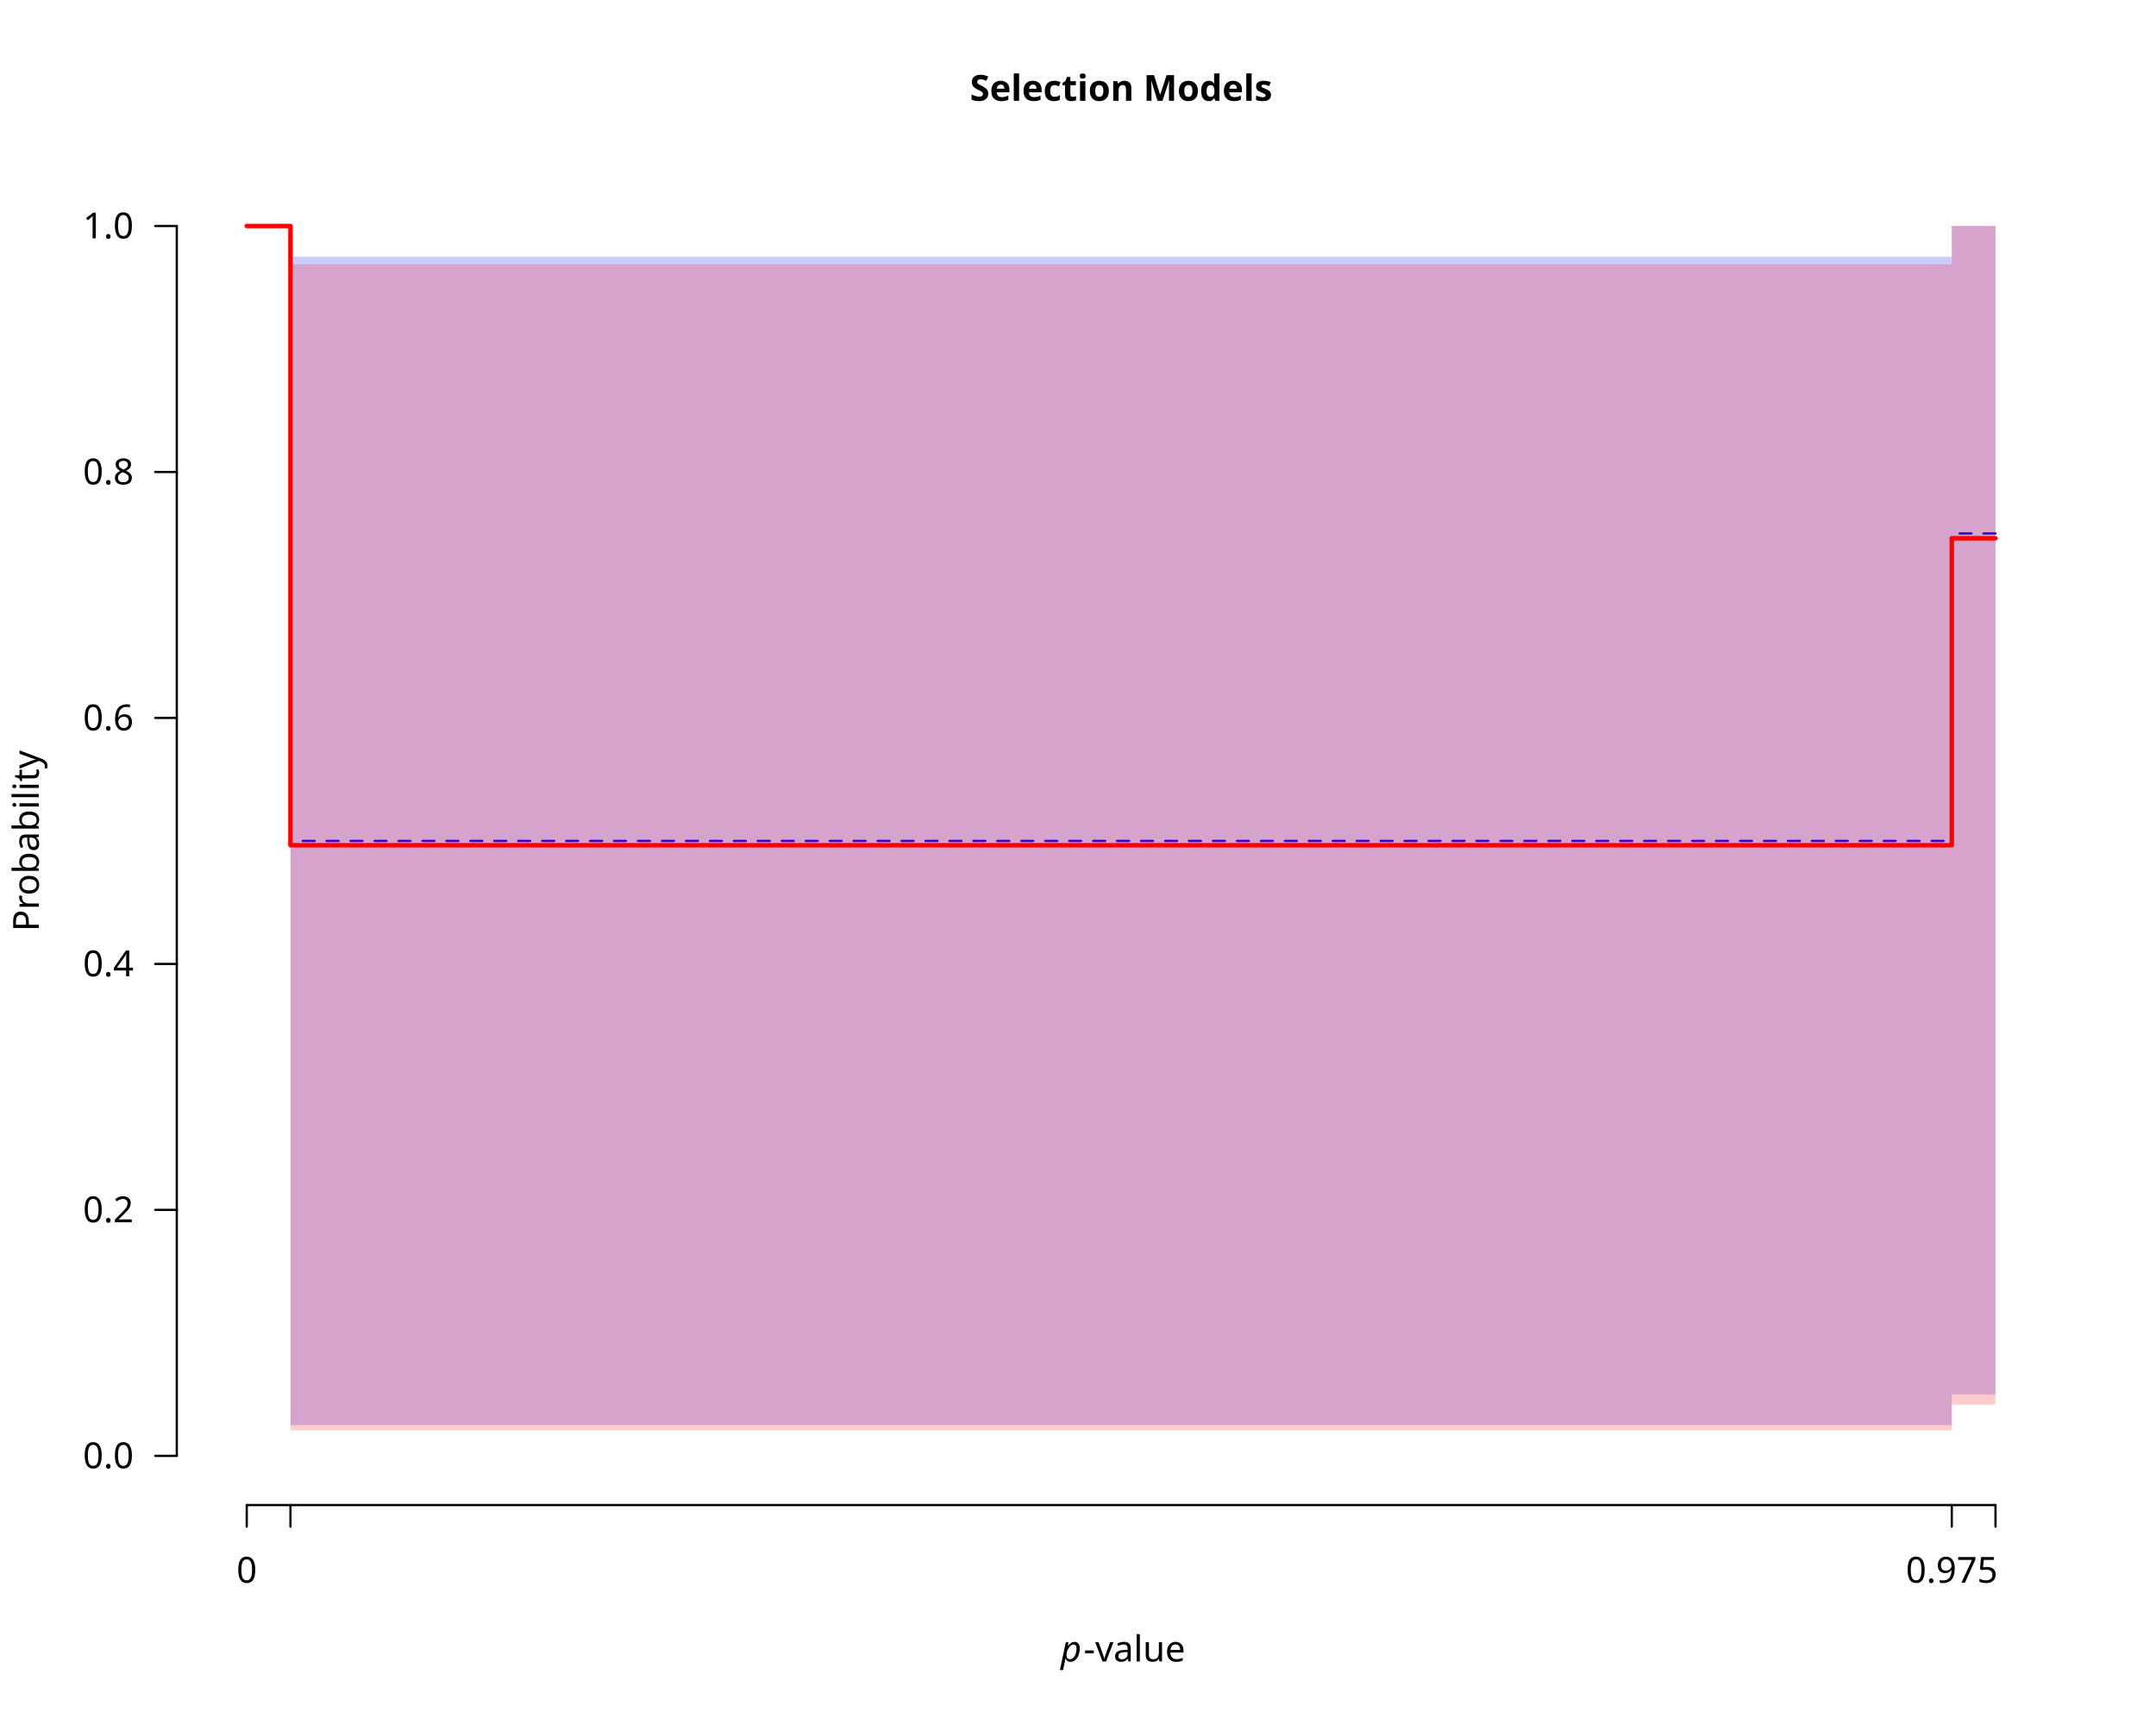
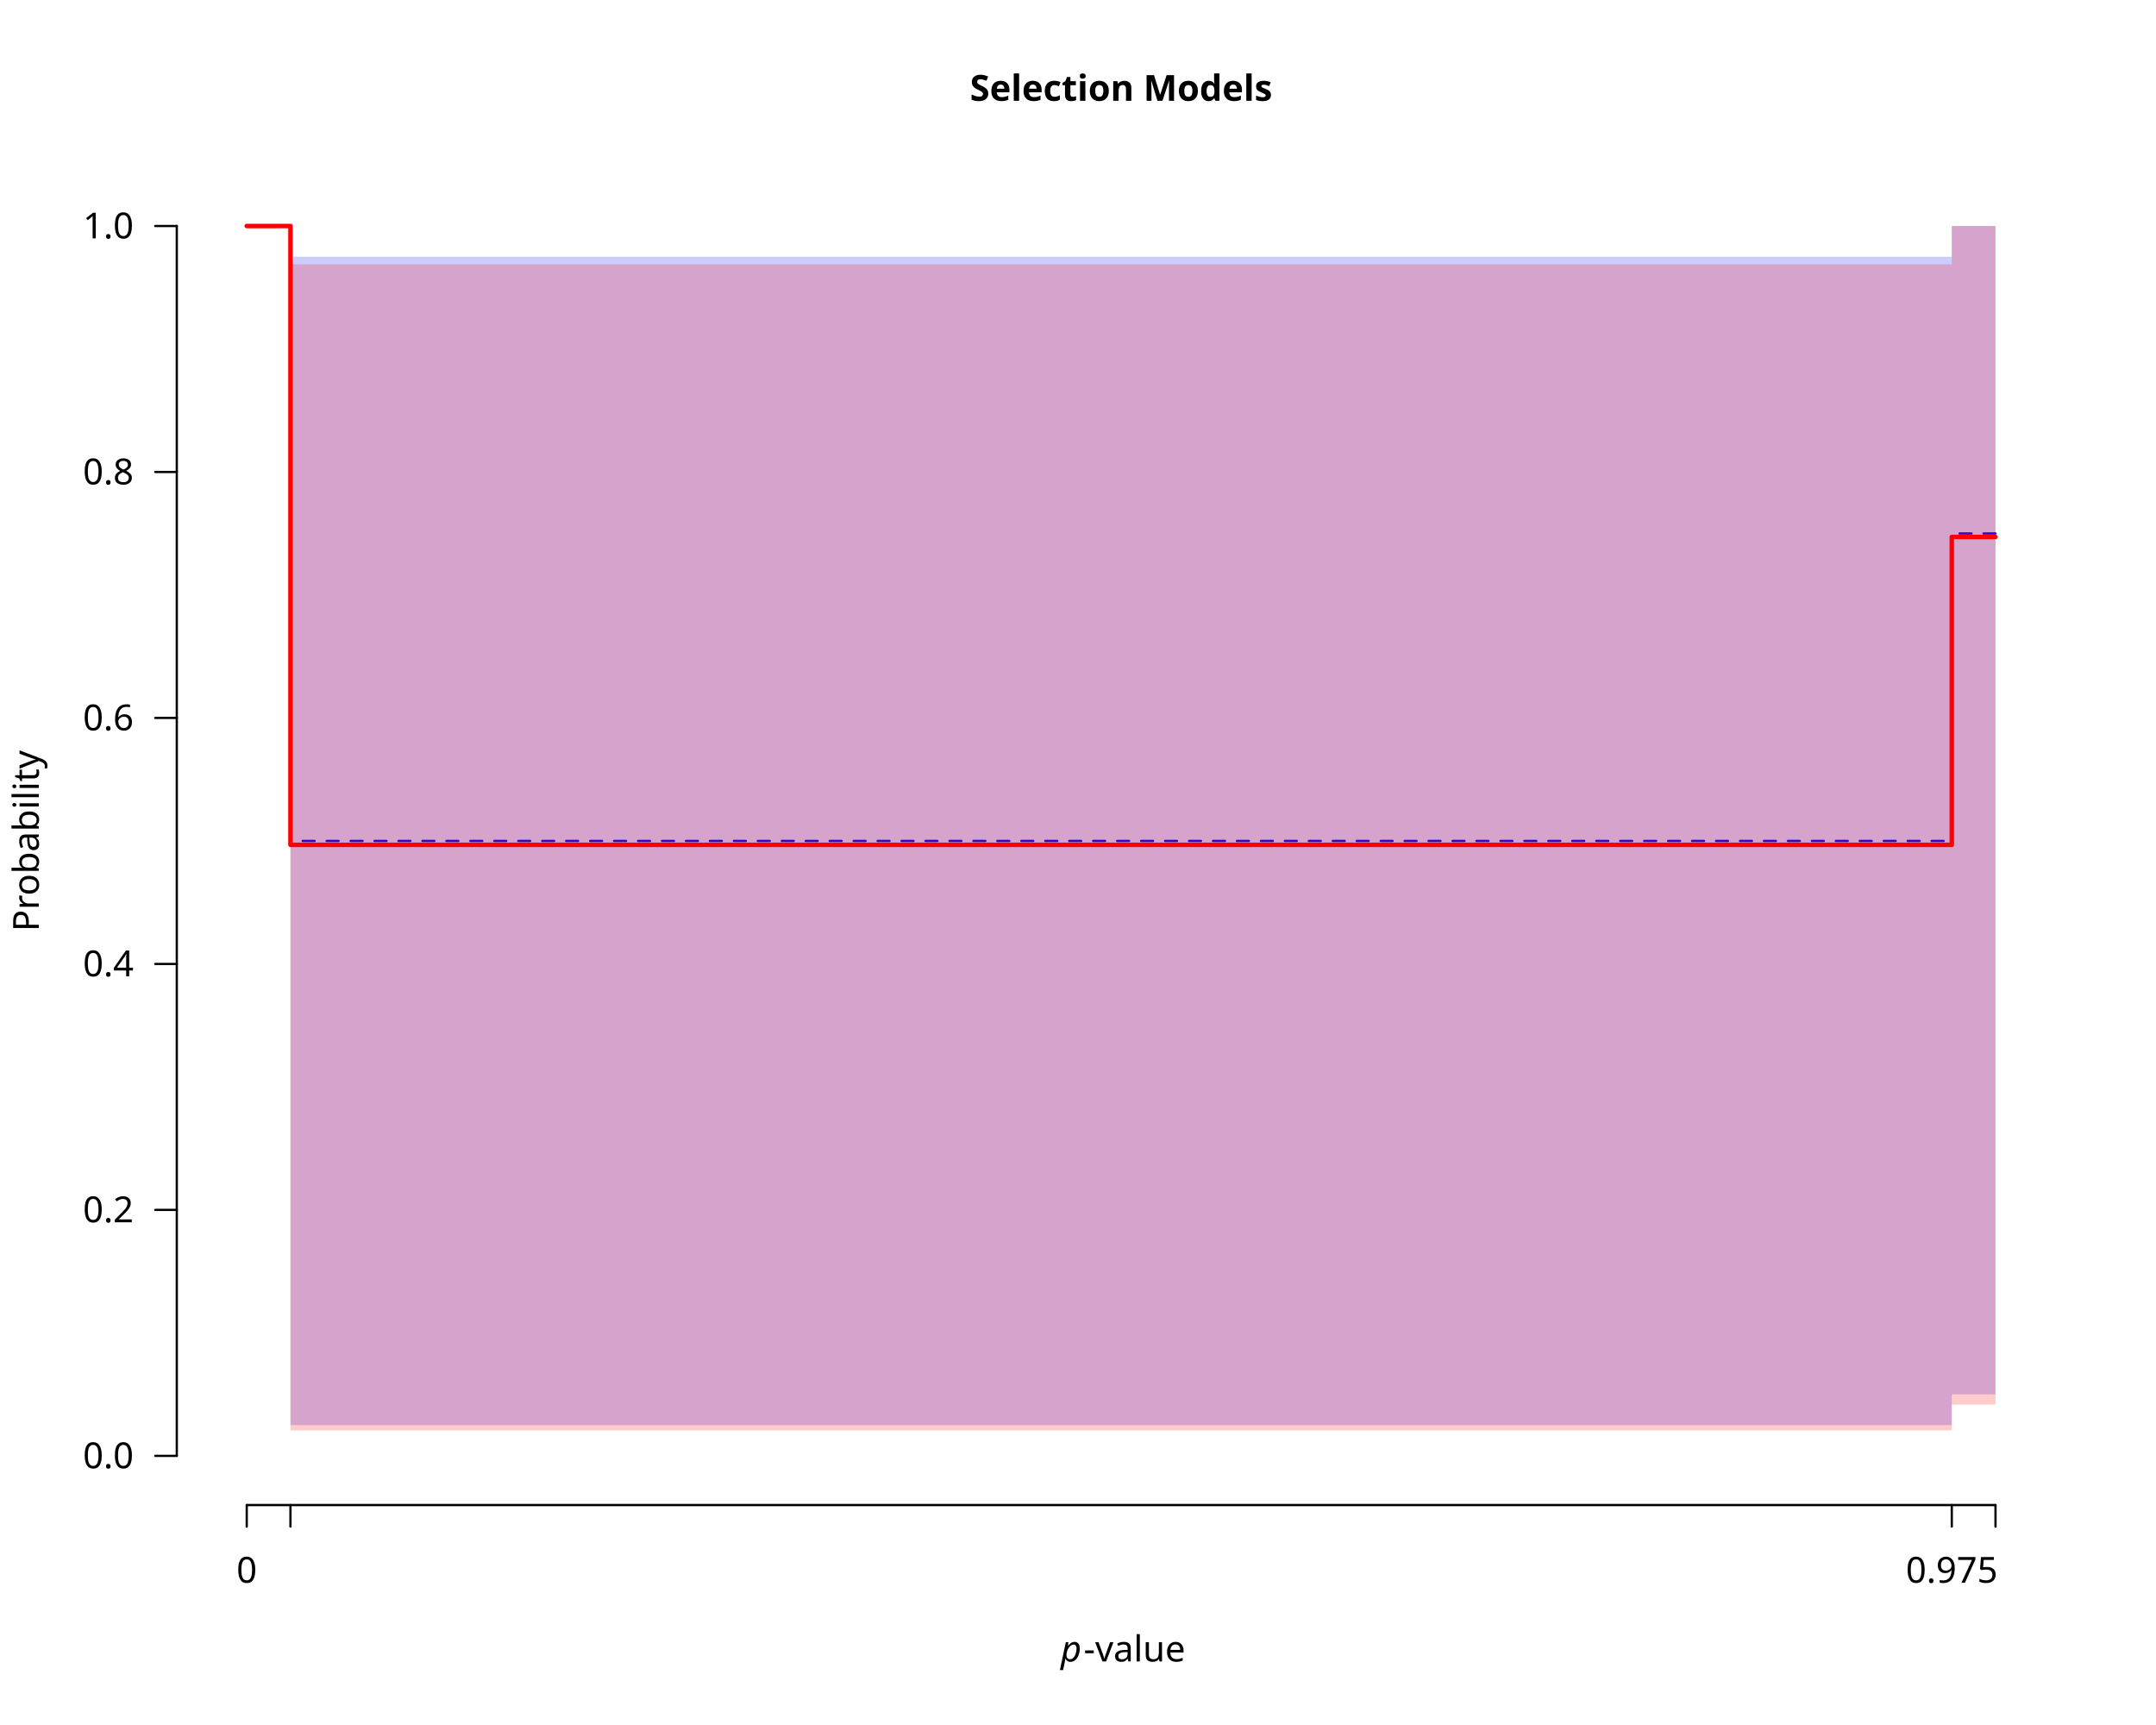
<svg xmlns="http://www.w3.org/2000/svg" class="svglite" data-engine-version="2.0" width="720.00pt" height="576.00pt" viewBox="0 0 720.00 576.00">
  <defs>
    <style type="text/css">
    .svglite line, .svglite polyline, .svglite polygon, .svglite path, .svglite rect, .svglite circle {
      fill: none;
      stroke: #000000;
      stroke-linecap: round;
      stroke-linejoin: round;
      stroke-miterlimit: 10.00;
    }
  </style>
  </defs>
  <rect width="100%" height="100%" style="stroke: none; fill: #FFFFFF;" />
  <defs>
    <clipPath id="cpMC4wMHw3MjAuMDB8MC4wMHw1NzYuMDA=">
      <rect x="0.00" y="0.00" width="720.00" height="576.00" />
    </clipPath>
  </defs>
  <g clip-path="url(#cpMC4wMHw3MjAuMDB8MC4wMHw1NzYuMDA=)">
    <text x="374.40" y="33.65" text-anchor="middle" style="font-size: 12.00px; font-weight: bold; font-family: sans;" textLength="91.40px" lengthAdjust="spacingAndGlyphs">Selection Models</text>
    <text x="354.23" y="554.79" style="font-size: 12.00px; font-style: italic; font-family: sans;" textLength="6.67px" lengthAdjust="spacingAndGlyphs">p</text>
    <text x="361.88" y="554.79" style="font-size: 12.00px; font-family: sans;" textLength="32.69px" lengthAdjust="spacingAndGlyphs">-value</text>
    <text transform="translate(12.96,280.80) rotate(-90)" text-anchor="middle" style="font-size: 12.00px; font-family: sans;" textLength="56.03px" lengthAdjust="spacingAndGlyphs">Probability</text>
    <line x1="82.40" y1="502.56" x2="666.40" y2="502.56" style="stroke-width: 0.75;" />
    <line x1="82.40" y1="502.56" x2="82.40" y2="509.76" style="stroke-width: 0.75;" />
    <line x1="97.00" y1="502.56" x2="97.00" y2="509.76" style="stroke-width: 0.75;" />
    <line x1="651.80" y1="502.56" x2="651.80" y2="509.76" style="stroke-width: 0.75;" />
    <line x1="666.40" y1="502.56" x2="666.40" y2="509.76" style="stroke-width: 0.75;" />
    <text x="82.40" y="528.48" text-anchor="middle" style="font-size: 12.00px; font-family: sans;" textLength="6.67px" lengthAdjust="spacingAndGlyphs">0</text>
    <text x="651.80" y="528.48" text-anchor="middle" style="font-size: 12.00px; font-family: sans;" textLength="30.03px" lengthAdjust="spacingAndGlyphs">0.975</text>
    <line x1="59.04" y1="486.13" x2="59.04" y2="75.47" style="stroke-width: 0.75;" />
    <line x1="59.04" y1="486.13" x2="51.84" y2="486.13" style="stroke-width: 0.75;" />
    <line x1="59.04" y1="404.00" x2="51.84" y2="404.00" style="stroke-width: 0.75;" />
    <line x1="59.04" y1="321.87" x2="51.84" y2="321.87" style="stroke-width: 0.75;" />
    <line x1="59.04" y1="239.73" x2="51.84" y2="239.73" style="stroke-width: 0.75;" />
    <line x1="59.04" y1="157.60" x2="51.84" y2="157.60" style="stroke-width: 0.75;" />
    <line x1="59.04" y1="75.47" x2="51.84" y2="75.47" style="stroke-width: 0.75;" />
    <text x="44.64" y="490.26" text-anchor="end" style="font-size: 12.00px; font-family: sans;" textLength="16.68px" lengthAdjust="spacingAndGlyphs">0.0</text>
    <text x="44.64" y="408.13" text-anchor="end" style="font-size: 12.00px; font-family: sans;" textLength="16.68px" lengthAdjust="spacingAndGlyphs">0.2</text>
    <text x="44.64" y="326.00" text-anchor="end" style="font-size: 12.00px; font-family: sans;" textLength="16.68px" lengthAdjust="spacingAndGlyphs">0.4</text>
    <text x="44.64" y="243.86" text-anchor="end" style="font-size: 12.00px; font-family: sans;" textLength="16.68px" lengthAdjust="spacingAndGlyphs">0.6</text>
    <text x="44.64" y="161.73" text-anchor="end" style="font-size: 12.00px; font-family: sans;" textLength="16.68px" lengthAdjust="spacingAndGlyphs">0.8</text>
    <text x="44.64" y="79.60" text-anchor="end" style="font-size: 12.00px; font-family: sans;" textLength="16.68px" lengthAdjust="spacingAndGlyphs">1.0</text>
  </g>
  <defs>
    <clipPath id="cpNTkuMDR8Njg5Ljc2fDU5LjA0fDUwMi41Ng==">
      <rect x="59.04" y="59.04" width="630.72" height="443.52" />
    </clipPath>
  </defs>
  <g clip-path="url(#cpNTkuMDR8Njg5Ljc2fDU5LjA0fDUwMi41Ng==)">
    <polygon points="82.40,75.47 97.00,75.47 97.00,475.87 651.80,475.87 651.80,465.60 666.40,465.60 666.40,75.47 651.80,75.47 651.80,85.73 97.00,85.73 97.00,75.47 82.40,75.47 " style="stroke-width: 0.75; stroke: none; fill: #0000FF; fill-opacity: 0.20;" />
    <polyline points="82.40,75.47 97.00,75.47 97.00,280.80 651.80,280.80 651.80,178.13 666.40,178.13 " style="stroke-width: 0.75; stroke: #0000FF; stroke-dasharray: 4.00,4.00;" />
    <polygon points="82.40,75.47 97.00,75.47 97.00,477.62 651.80,477.62 651.80,469.02 666.40,469.02 666.40,75.47 651.80,75.47 651.80,88.26 97.00,88.26 97.00,75.47 82.40,75.47 " style="stroke-width: 0.75; stroke: none; fill: #FF0000; fill-opacity: 0.20;" />
-     <polyline points="82.40,75.47 97.00,75.47 97.00,282.24 651.80,282.24 651.80,179.74 666.40,179.74 " style="stroke-width: 1.50; stroke: #FF0000;" />
+     <polyline points="82.40,75.47 97.00,75.47 97.00,282.11 651.80,282.11 651.80,179.29 666.40,179.29 " style="stroke-width: 1.50; stroke: #FF0000;" />
  </g>
</svg>
